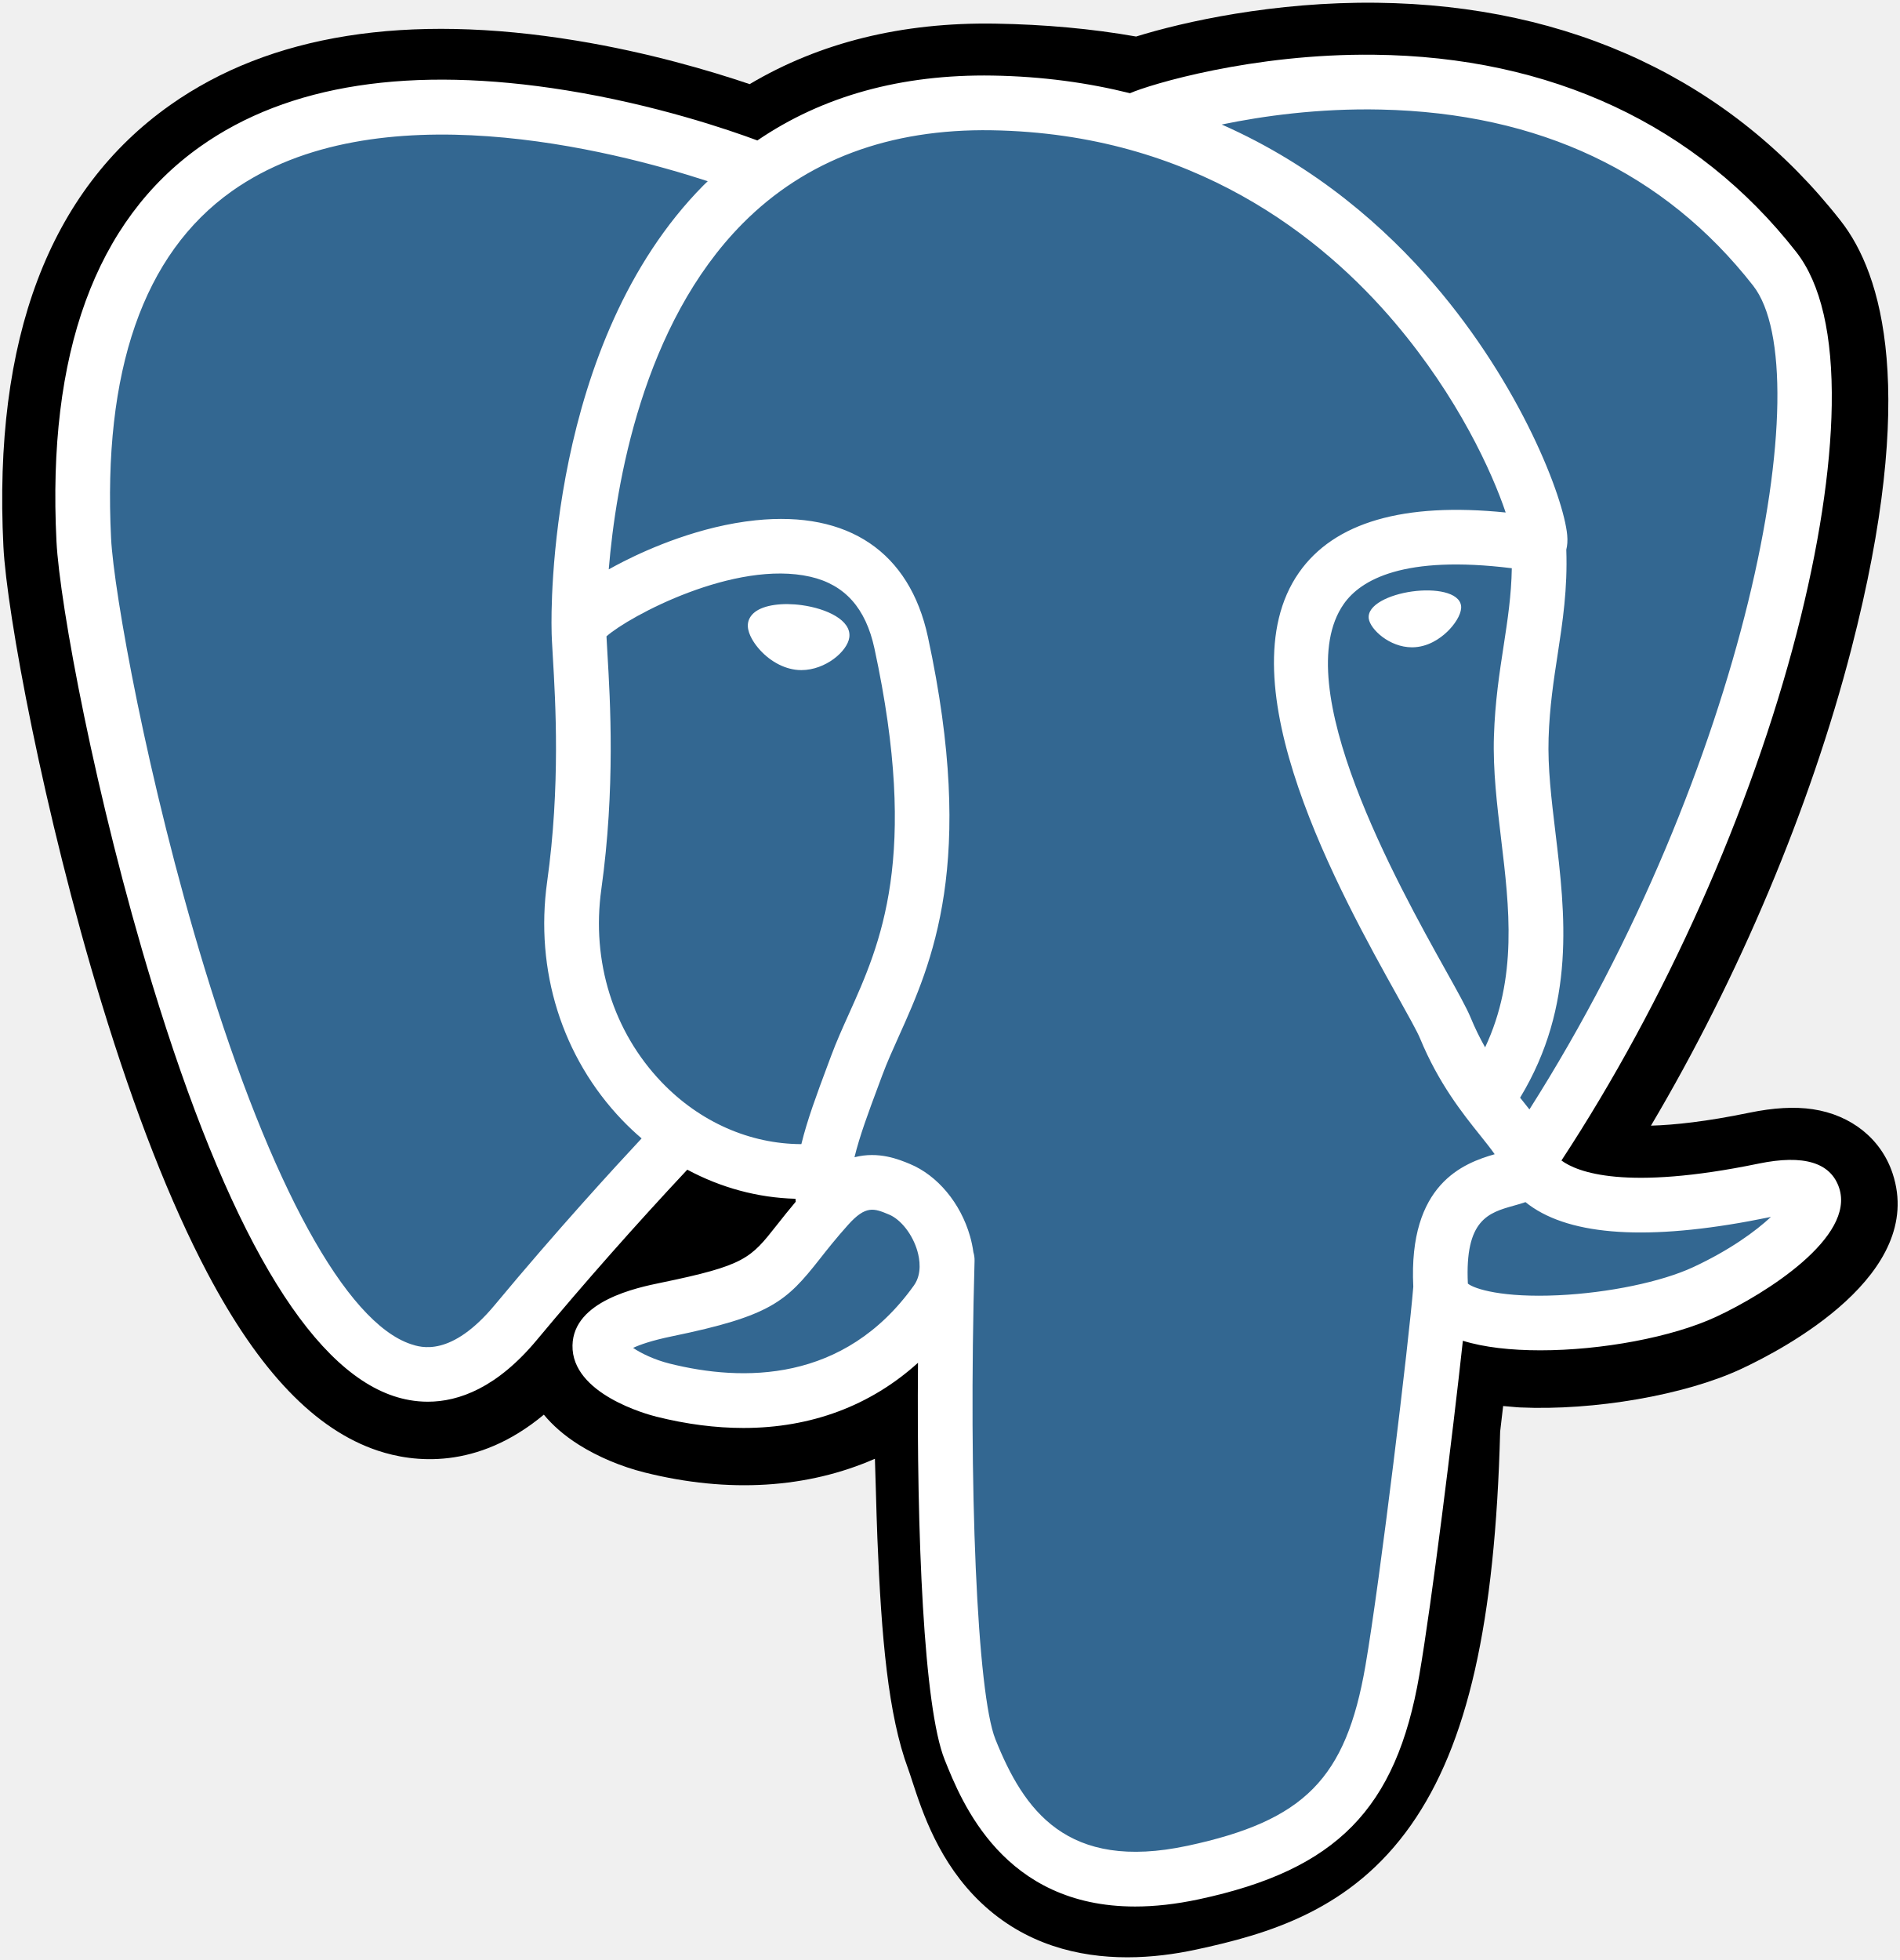
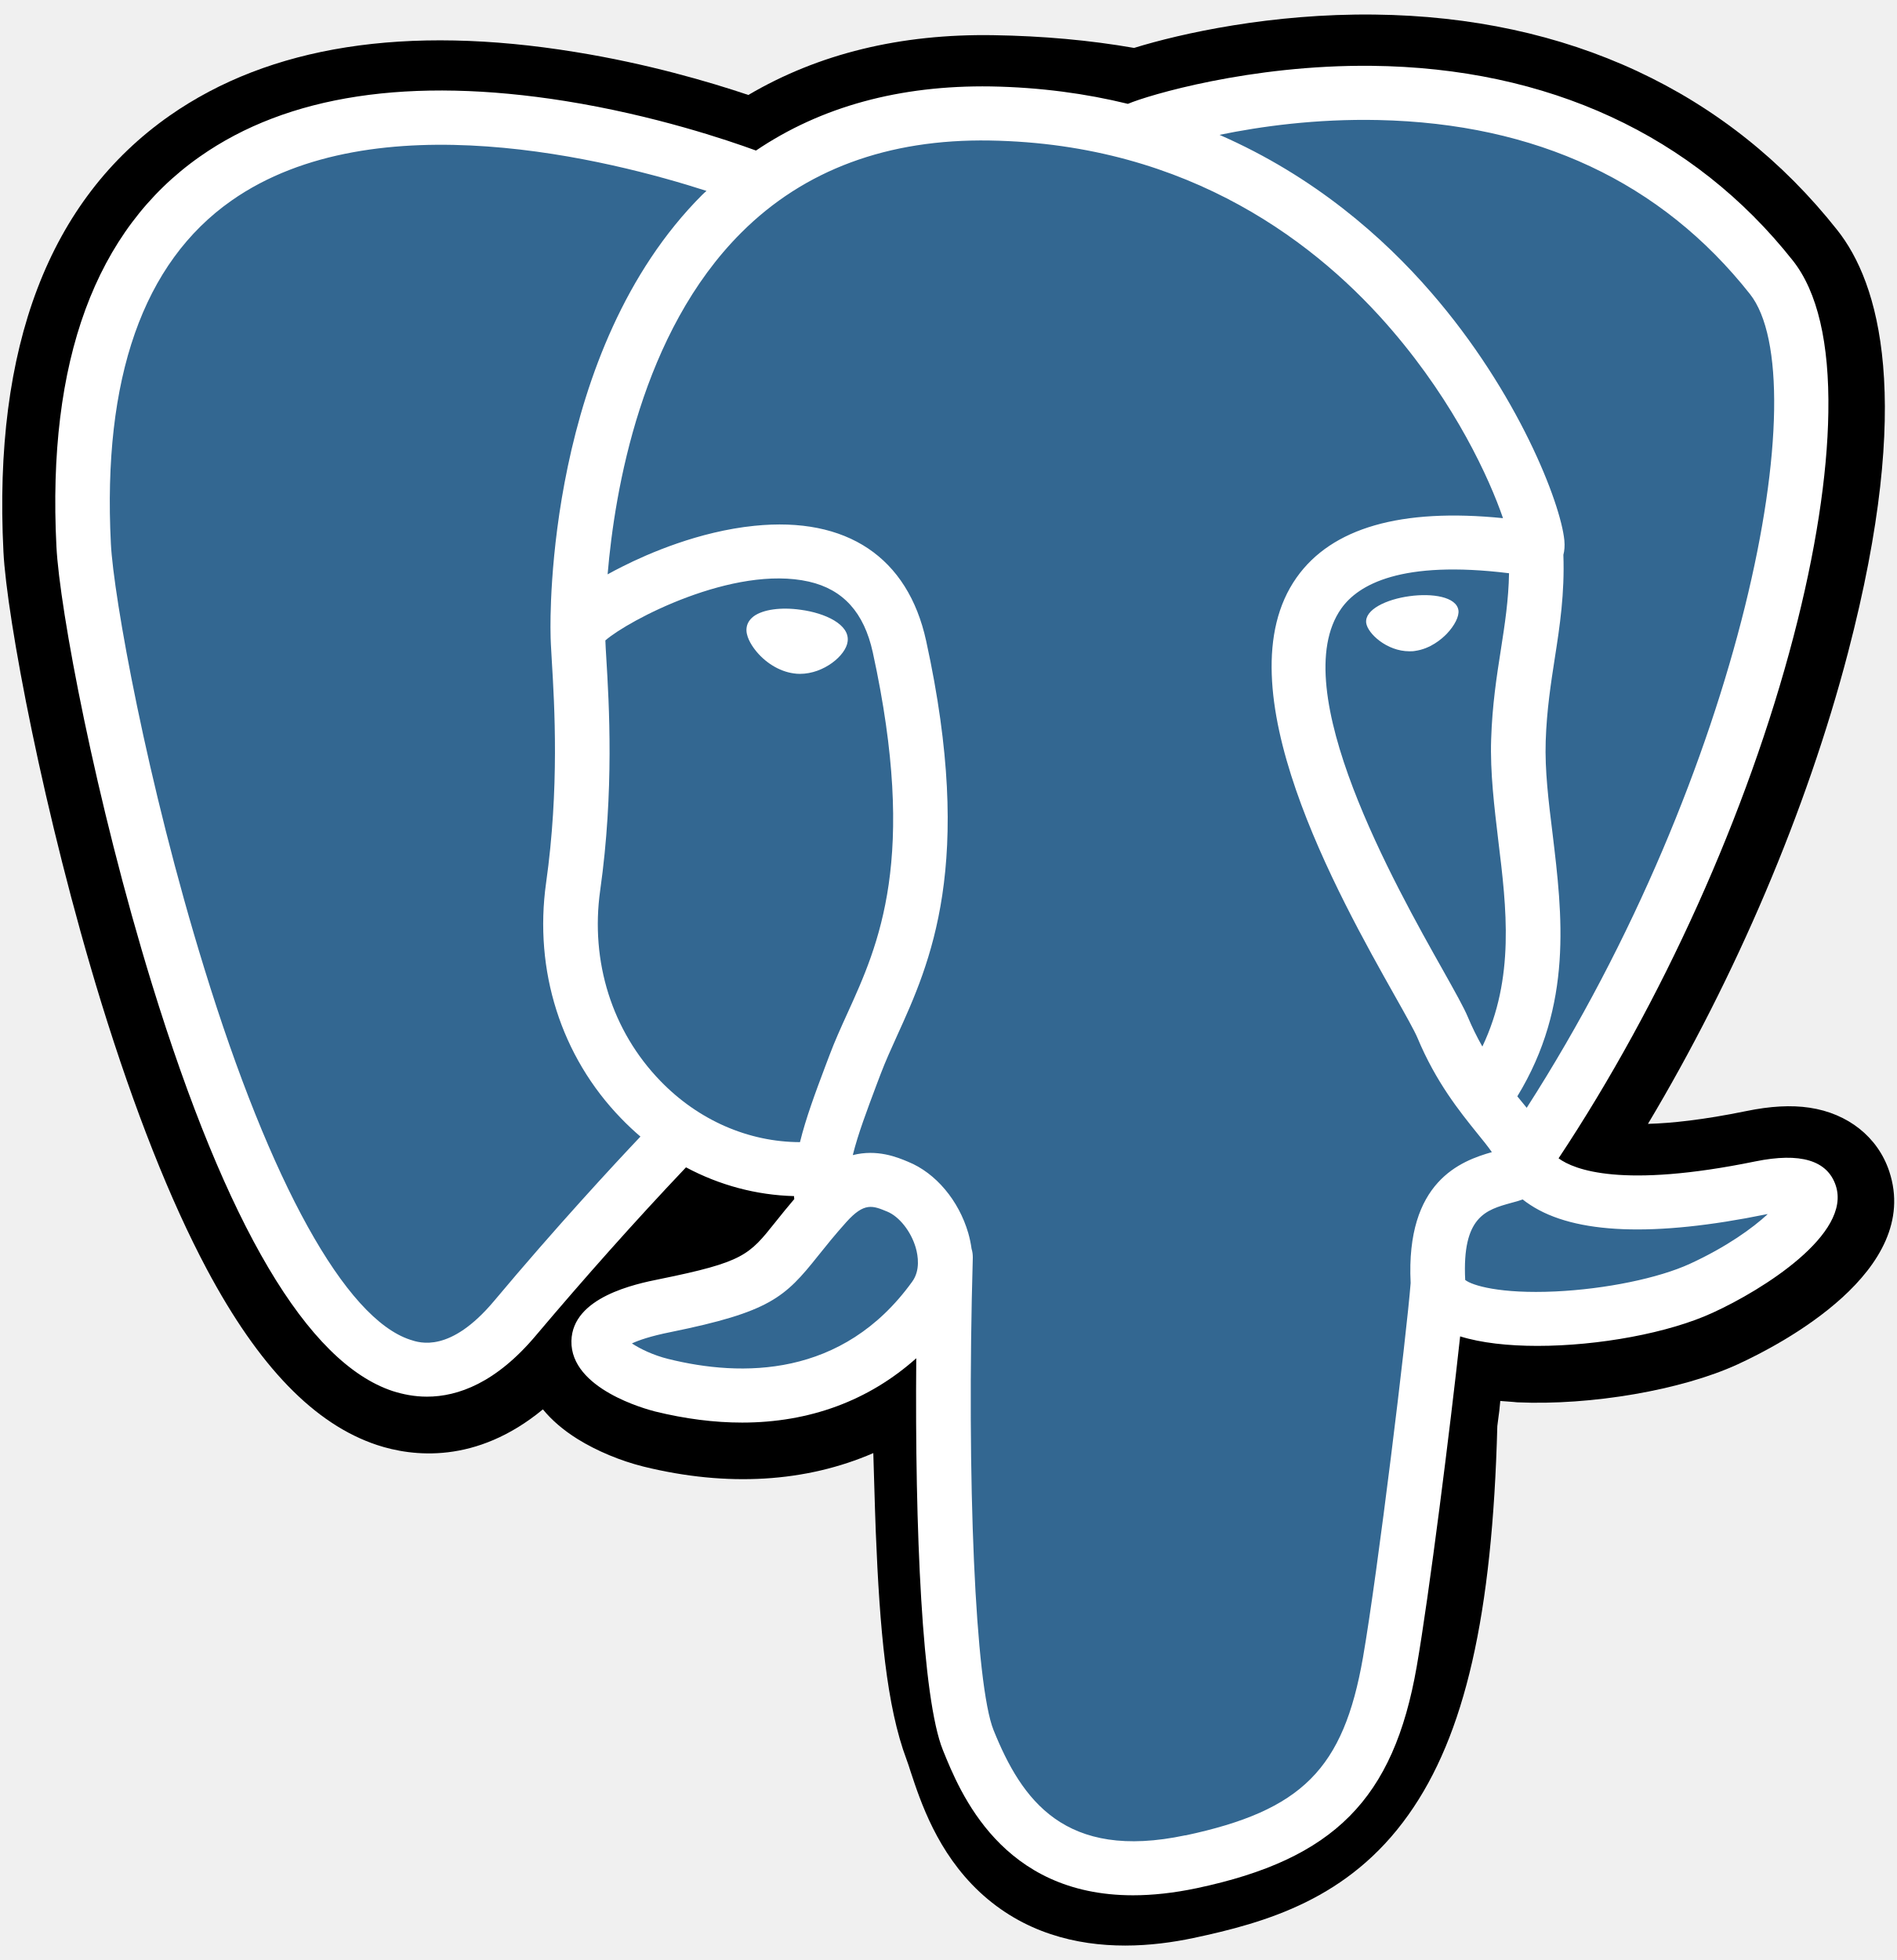
- <svg xmlns="http://www.w3.org/2000/svg" width="2424" height="2500" viewBox="0 0 256 264" preserveAspectRatio="xMinYMin meet">
-   <path d="M255.008 158.086c-1.535-4.649-5.556-7.887-10.756-8.664-2.452-.366-5.26-.21-8.583.475-5.792 1.195-10.089 1.65-13.225 1.738 11.837-19.985 21.462-42.775 27.003-64.228 8.96-34.689 4.172-50.492-1.423-57.64C233.217 10.847 211.614.683 185.552.372c-13.903-.17-26.108 2.575-32.475 4.549-5.928-1.046-12.302-1.63-18.99-1.738-12.537-.2-23.614 2.533-33.079 8.15-5.24-1.772-13.65-4.27-23.362-5.864-22.842-3.75-41.252-.828-54.718 8.685C6.622 25.672-.937 45.684.461 73.634c.444 8.874 5.408 35.874 13.224 61.48 4.492 14.718 9.282 26.94 14.237 36.33 7.027 13.315 14.546 21.156 22.987 23.972 4.731 1.576 13.327 2.68 22.368-4.85 1.146 1.388 2.675 2.767 4.704 4.048 2.577 1.625 5.728 2.953 8.875 3.74 11.341 2.835 21.964 2.126 31.027-1.848.056 1.612.099 3.152.135 4.482.06 2.157.12 4.272.199 6.25.537 13.374 1.447 23.773 4.143 31.049.148.4.347 1.01.557 1.657 1.345 4.118 3.594 11.012 9.316 16.411 5.925 5.593 13.092 7.308 19.656 7.308 3.292 0 6.433-.432 9.188-1.022 9.82-2.105 20.973-5.311 29.041-16.799 7.628-10.86 11.336-27.217 12.007-52.99.087-.729.167-1.425.244-2.088l.16-1.362 1.797.158.463.031c10.002.456 22.232-1.665 29.743-5.154 5.935-2.754 24.954-12.795 20.476-26.351" />
-   <path d="M237.906 160.722c-29.74 6.135-31.785-3.934-31.785-3.934 31.4-46.593 44.527-105.736 33.2-120.211-30.904-39.485-84.399-20.811-85.292-20.327l-.287.052c-5.876-1.22-12.451-1.946-19.842-2.067-13.456-.22-23.664 3.528-31.41 9.402 0 0-95.43-39.314-90.991 49.444.944 18.882 27.064 142.873 58.218 105.422 11.387-13.695 22.39-25.274 22.39-25.274 5.464 3.63 12.006 5.482 18.864 4.817l.533-.452c-.166 1.7-.09 3.363.213 5.332-8.026 8.967-5.667 10.541-21.711 13.844-16.235 3.346-6.698 9.302-.471 10.86 7.549 1.887 25.013 4.561 36.813-11.958l-.47 1.885c3.144 2.519 5.352 16.383 4.982 28.952-.37 12.568-.617 21.197 1.86 27.937 2.479 6.74 4.948 21.905 26.04 17.386 17.623-3.777 26.756-13.564 28.027-29.89.901-11.606 2.942-9.89 3.07-20.267l1.637-4.912c1.887-15.733.3-20.809 11.157-18.448l2.64.232c7.99.363 18.45-1.286 24.589-4.139 13.218-6.134 21.058-16.377 8.024-13.686h.002" fill="#336791" />
-   <path d="M108.076 81.525c-2.68-.373-5.107-.028-6.335.902-.69.523-.904 1.129-.962 1.546-.154 1.105.62 2.327 1.096 2.957 1.346 1.784 3.312 3.01 5.258 3.28.282.04.563.058.842.058 3.245 0 6.196-2.527 6.456-4.392.325-2.336-3.066-3.893-6.355-4.35M196.86 81.599c-.256-1.831-3.514-2.353-6.606-1.923-3.088.43-6.082 1.824-5.832 3.659.2 1.427 2.777 3.863 5.827 3.863.258 0 .518-.017.78-.054 2.036-.282 3.53-1.575 4.24-2.32 1.08-1.136 1.706-2.402 1.591-3.225" fill="#FFF" />
-   <path d="M247.802 160.025c-1.134-3.429-4.784-4.532-10.848-3.28-18.005 3.716-24.453 1.142-26.57-.417 13.995-21.32 25.508-47.092 31.719-71.137 2.942-11.39 4.567-21.968 4.7-30.59.147-9.463-1.465-16.417-4.789-20.665-13.402-17.125-33.072-26.311-56.882-26.563-16.369-.184-30.199 4.005-32.88 5.183-5.646-1.404-11.801-2.266-18.502-2.376-12.288-.199-22.91 2.743-31.704 8.74-3.82-1.422-13.692-4.811-25.765-6.756-20.872-3.36-37.458-.814-49.294 7.571-14.123 10.006-20.643 27.892-19.38 53.16.425 8.501 5.269 34.653 12.913 59.698 10.062 32.964 21 51.625 32.508 55.464 1.347.449 2.9.763 4.613.763 4.198 0 9.345-1.892 14.7-8.33a529.832 529.832 0 0 1 20.261-22.926c4.524 2.428 9.494 3.784 14.577 3.92.01.133.023.266.035.398a117.66 117.66 0 0 0-2.57 3.175c-3.522 4.471-4.255 5.402-15.592 7.736-3.225.666-11.79 2.431-11.916 8.435-.136 6.56 10.125 9.315 11.294 9.607 4.074 1.02 7.999 1.523 11.742 1.523 9.103 0 17.114-2.992 23.516-8.781-.197 23.386.778 46.43 3.586 53.451 2.3 5.748 7.918 19.795 25.664 19.794 2.604 0 5.47-.303 8.623-.979 18.521-3.97 26.564-12.156 29.675-30.203 1.665-9.645 4.522-32.676 5.866-45.03 2.836.885 6.487 1.29 10.434 1.289 8.232 0 17.731-1.749 23.688-4.514 6.692-3.108 18.768-10.734 16.578-17.36zm-44.106-83.48c-.061 3.647-.563 6.958-1.095 10.414-.573 3.717-1.165 7.56-1.314 12.225-.147 4.54.42 9.26.968 13.825 1.108 9.22 2.245 18.712-2.156 28.078a36.508 36.508 0 0 1-1.95-4.009c-.547-1.326-1.735-3.456-3.38-6.404-6.399-11.476-21.384-38.35-13.713-49.316 2.285-3.264 8.084-6.62 22.64-4.813zm-17.644-61.787c21.334.471 38.21 8.452 50.158 23.72 9.164 11.711-.927 64.998-30.14 110.969a171.33 171.33 0 0 0-.886-1.117l-.37-.462c7.549-12.467 6.073-24.802 4.759-35.738-.54-4.488-1.05-8.727-.92-12.709.134-4.22.692-7.84 1.232-11.34.663-4.313 1.338-8.776 1.152-14.037.139-.552.195-1.204.122-1.978-.475-5.045-6.235-20.144-17.975-33.81-6.422-7.475-15.787-15.84-28.574-21.482 5.5-1.14 13.021-2.203 21.442-2.016zM66.674 175.778c-5.9 7.094-9.974 5.734-11.314 5.288-8.73-2.912-18.86-21.364-27.791-50.624-7.728-25.318-12.244-50.777-12.602-57.916-1.128-22.578 4.345-38.313 16.268-46.769 19.404-13.76 51.306-5.524 64.125-1.347-.184.182-.376.352-.558.537-21.036 21.244-20.537 57.54-20.485 59.759-.002.856.07 2.068.168 3.735.362 6.105 1.036 17.467-.764 30.334-1.672 11.957 2.014 23.66 10.111 32.109a36.275 36.275 0 0 0 2.617 2.468c-3.604 3.86-11.437 12.396-19.775 22.426zm22.479-29.993c-6.526-6.81-9.49-16.282-8.133-25.99 1.9-13.592 1.199-25.43.822-31.79-.053-.89-.1-1.67-.127-2.285 3.073-2.725 17.314-10.355 27.47-8.028 4.634 1.061 7.458 4.217 8.632 9.645 6.076 28.103.804 39.816-3.432 49.229-.873 1.939-1.698 3.772-2.402 5.668l-.546 1.466c-1.382 3.706-2.668 7.152-3.465 10.424-6.938-.02-13.687-2.984-18.819-8.34zm1.065 37.9c-2.026-.506-3.848-1.385-4.917-2.114.893-.42 2.482-.992 5.238-1.56 13.337-2.745 15.397-4.683 19.895-10.394 1.031-1.31 2.2-2.794 3.819-4.602l.002-.002c2.411-2.7 3.514-2.242 5.514-1.412 1.621.67 3.2 2.702 3.84 4.938.303 1.056.643 3.06-.47 4.62-9.396 13.156-23.088 12.987-32.921 10.526zm69.799 64.952c-16.316 3.496-22.093-4.829-25.9-14.346-2.457-6.144-3.665-33.85-2.808-64.447.011-.407-.047-.8-.159-1.17a15.444 15.444 0 0 0-.456-2.162c-1.274-4.452-4.379-8.176-8.104-9.72-1.48-.613-4.196-1.738-7.46-.903.696-2.868 1.903-6.107 3.212-9.614l.549-1.475c.618-1.663 1.394-3.386 2.214-5.21 4.433-9.848 10.504-23.337 3.915-53.81-2.468-11.414-10.71-16.988-23.204-15.693-7.49.775-14.343 3.797-17.761 5.53-.735.372-1.407.732-2.035 1.082.954-11.5 4.558-32.992 18.04-46.59 8.489-8.56 19.794-12.788 33.568-12.56 27.14.444 44.544 14.372 54.366 25.979 8.464 10.001 13.047 20.076 14.876 25.51-13.755-1.399-23.11 1.316-27.852 8.096-10.317 14.748 5.644 43.372 13.315 57.129 1.407 2.521 2.621 4.7 3.003 5.626 2.498 6.054 5.732 10.096 8.093 13.046.724.904 1.426 1.781 1.96 2.547-4.166 1.201-11.649 3.976-10.967 17.847-.55 6.96-4.461 39.546-6.448 51.059-2.623 15.21-8.22 20.875-23.957 24.25zm68.104-77.936c-4.26 1.977-11.389 3.46-18.161 3.779-7.48.35-11.288-.838-12.184-1.569-.42-8.644 2.797-9.547 6.202-10.503.535-.15 1.057-.297 1.561-.473.313.255.656.508 1.032.756 6.012 3.968 16.735 4.396 31.874 1.271l.166-.033c-2.042 1.909-5.536 4.471-10.49 6.772z" fill="#FFF" />
+ <svg xmlns="http://www.w3.org/2000/svg" width="60px" height="62px" viewBox="0 0 60 62" version="1.1">
+   <g id="surface1">
+     <path style=" stroke:none;fill-rule:nonzero;fill:rgb(0%,0%,0%);fill-opacity:1;" d="M 59.77 37.051 C 59.41 35.969 58.465 35.219 57.246 35.039 C 56.672 34.953 56.012 34.988 55.238 35.148 C 53.879 35.426 52.871 35.531 52.137 35.551 C 54.91 30.914 57.164 25.629 58.465 20.648 C 60.566 12.602 59.441 8.938 58.129 7.281 C 54.66 2.891 49.598 0.531 43.488 0.461 C 40.23 0.422 37.371 1.055 35.879 1.516 C 34.488 1.273 32.996 1.137 31.426 1.113 C 28.488 1.066 25.895 1.699 23.676 3.004 C 22.445 2.59 20.477 2.012 18.199 1.645 C 12.844 0.773 8.531 1.449 5.371 3.656 C 1.551 6.328 -0.219 10.973 0.109 17.453 C 0.211 19.516 1.379 25.781 3.207 31.723 C 4.262 35.133 5.383 37.969 6.543 40.148 C 8.191 43.238 9.953 45.055 11.934 45.711 C 13.039 46.074 15.055 46.332 17.176 44.582 C 17.441 44.906 17.801 45.227 18.277 45.523 C 18.883 45.898 19.621 46.207 20.355 46.391 C 23.016 47.047 25.504 46.887 27.629 45.965 C 27.641 46.336 27.652 46.691 27.66 47 C 27.676 47.5 27.688 47.992 27.707 48.453 C 27.832 51.555 28.047 53.969 28.68 55.656 C 28.715 55.746 28.762 55.891 28.809 56.039 C 29.125 56.996 29.652 58.594 30.992 59.848 C 32.383 61.145 34.059 61.543 35.598 61.543 C 36.371 61.543 37.105 61.441 37.754 61.305 C 40.055 60.816 42.668 60.074 44.559 57.406 C 46.348 54.891 47.215 51.094 47.371 45.113 C 47.395 44.945 47.41 44.785 47.434 44.629 L 47.465 44.316 L 47.887 44.348 L 47.996 44.359 C 50.34 44.465 53.207 43.969 54.969 43.16 C 56.359 42.523 60.816 40.195 59.77 37.051 " />
+     <path style=" stroke:none;fill-rule:nonzero;fill:rgb(20%,40.392%,56.863%);fill-opacity:1;" d="M 55.758 37.66 C 48.789 39.082 48.309 36.75 48.309 36.75 C 55.668 25.938 58.746 12.219 56.09 8.859 C 48.848 -0.301 36.309 4.031 36.098 4.145 L 36.031 4.156 C 34.656 3.871 33.113 3.703 31.383 3.676 C 28.23 3.625 25.836 4.492 24.02 5.855 C 24.02 5.855 1.656 -3.262 2.695 17.328 C 2.914 21.711 9.039 50.473 16.34 41.785 C 19.008 38.605 21.59 35.922 21.59 35.922 C 22.871 36.762 24.402 37.195 26.012 37.039 L 26.133 36.934 C 26.094 37.328 26.113 37.715 26.184 38.172 C 24.301 40.254 24.855 40.617 21.094 41.383 C 17.293 42.16 19.527 43.543 20.984 43.902 C 22.754 44.34 26.848 44.961 29.613 41.129 L 29.504 41.566 C 30.238 42.148 30.754 45.367 30.672 48.281 C 30.582 51.199 30.523 53.199 31.105 54.762 C 31.688 56.328 32.266 59.848 37.211 58.797 C 41.34 57.922 43.48 55.652 43.777 51.863 C 43.988 49.168 44.465 49.57 44.5 47.164 L 44.883 46.02 C 45.324 42.371 44.953 41.195 47.496 41.742 L 48.113 41.797 C 49.988 41.883 52.438 41.5 53.879 40.836 C 56.977 39.414 58.812 37.039 55.758 37.66 " />
+     <path style=" stroke:none;fill-rule:nonzero;fill:rgb(100%,100%,100%);fill-opacity:1;" d="M 25.332 19.289 C 24.703 19.199 24.137 19.281 23.844 19.496 C 23.684 19.617 23.633 19.758 23.621 19.855 C 23.582 20.109 23.766 20.395 23.879 20.543 C 24.191 20.953 24.652 21.238 25.109 21.301 C 25.176 21.312 25.242 21.316 25.309 21.316 C 26.066 21.316 26.762 20.73 26.816 20.297 C 26.895 19.754 26.102 19.391 25.332 19.289 M 46.141 19.305 C 46.078 18.879 45.316 18.758 44.59 18.859 C 43.867 18.957 43.168 19.281 43.223 19.707 C 43.27 20.039 43.875 20.602 44.59 20.602 C 44.652 20.602 44.711 20.602 44.77 20.59 C 45.25 20.523 45.602 20.223 45.77 20.051 C 46.02 19.789 46.168 19.496 46.141 19.305 " />
+     <path style=" stroke:none;fill-rule:nonzero;fill:rgb(100%,100%,100%);fill-opacity:1;" d="M 58.078 37.5 C 57.812 36.703 56.957 36.449 55.535 36.738 C 51.316 37.602 49.805 37.004 49.309 36.641 C 52.59 31.695 55.285 25.715 56.742 20.137 C 57.434 17.496 57.816 15.043 57.844 13.039 C 57.879 10.848 57.5 9.23 56.723 8.246 C 53.582 4.273 48.969 2.141 43.391 2.082 C 39.555 2.043 36.312 3.016 35.684 3.285 C 34.359 2.961 32.918 2.762 31.348 2.734 C 28.469 2.691 25.977 3.371 23.918 4.762 C 23.02 4.434 20.707 3.648 17.879 3.195 C 12.988 2.418 9.098 3.004 6.324 4.953 C 3.016 7.273 1.488 11.422 1.785 17.285 C 1.883 19.258 3.02 25.324 4.809 31.133 C 7.168 38.781 9.73 43.113 12.426 44.004 C 12.746 44.105 13.105 44.18 13.508 44.18 C 14.492 44.18 15.699 43.738 16.953 42.246 C 18.488 40.43 20.066 38.652 21.703 36.926 C 22.762 37.492 23.93 37.805 25.121 37.836 C 25.121 37.867 25.125 37.898 25.129 37.93 C 24.922 38.172 24.723 38.418 24.527 38.664 C 23.699 39.703 23.527 39.922 20.871 40.461 C 20.113 40.613 18.109 41.027 18.078 42.418 C 18.047 43.938 20.453 44.578 20.723 44.648 C 21.68 44.883 22.598 45 23.48 45 C 25.613 45 27.488 44.305 28.988 42.965 C 28.941 48.387 29.172 53.734 29.832 55.363 C 30.371 56.695 31.684 59.953 35.844 59.953 C 36.453 59.953 37.129 59.883 37.867 59.727 C 42.207 58.809 44.09 56.91 44.82 52.723 C 45.211 50.484 45.883 45.141 46.195 42.273 C 46.859 42.48 47.715 42.574 48.641 42.574 C 50.57 42.574 52.797 42.168 54.191 41.523 C 55.762 40.805 58.59 39.035 58.078 37.5 Z M 47.742 18.133 C 47.727 18.977 47.609 19.746 47.484 20.547 C 47.348 21.41 47.211 22.301 47.176 23.383 C 47.141 24.438 47.277 25.531 47.402 26.59 C 47.664 28.73 47.93 30.934 46.898 33.105 C 46.727 32.805 46.574 32.492 46.441 32.176 C 46.312 31.867 46.035 31.375 45.652 30.691 C 44.152 28.027 40.637 21.793 42.434 19.25 C 42.969 18.492 44.328 17.711 47.742 18.133 Z M 43.605 3.797 C 48.605 3.906 52.562 5.758 55.363 9.301 C 57.512 12.016 55.145 24.379 48.301 35.043 C 48.23 34.957 48.16 34.871 48.09 34.785 L 48.004 34.68 C 49.773 31.785 49.426 28.926 49.121 26.387 C 48.992 25.344 48.871 24.363 48.902 23.441 C 48.934 22.461 49.066 21.617 49.191 20.809 C 49.348 19.809 49.504 18.77 49.461 17.551 C 49.496 17.422 49.508 17.27 49.492 17.094 C 49.379 15.922 48.027 12.418 45.277 9.25 C 43.773 7.512 41.578 5.574 38.582 4.266 C 39.871 4 41.629 3.754 43.605 3.797 Z M 15.629 41.156 C 14.246 42.801 13.289 42.484 12.977 42.379 C 10.926 41.707 8.555 37.422 6.465 30.637 C 4.648 24.762 3.59 18.855 3.508 17.199 C 3.242 11.961 4.527 8.309 7.32 6.348 C 11.867 3.156 19.344 5.07 22.352 6.039 C 22.309 6.078 22.262 6.117 22.219 6.16 C 17.289 11.09 17.406 19.508 17.418 20.027 C 17.418 20.223 17.434 20.504 17.457 20.891 C 17.543 22.309 17.699 24.941 17.277 27.926 C 16.887 30.703 17.75 33.418 19.648 35.375 C 19.844 35.578 20.047 35.77 20.262 35.953 C 19.418 36.844 17.582 38.824 15.629 41.156 Z M 20.895 34.195 C 19.363 32.617 18.672 30.418 18.988 28.168 C 19.434 25.012 19.27 22.266 19.18 20.789 C 19.168 20.582 19.156 20.402 19.152 20.258 C 19.871 19.629 23.207 17.859 25.59 18.398 C 26.676 18.645 27.336 19.375 27.613 20.637 C 29.035 27.152 27.801 29.875 26.809 32.055 C 26.605 32.504 26.41 32.934 26.246 33.371 L 26.117 33.711 C 25.793 34.57 25.496 35.371 25.309 36.129 C 23.68 36.125 22.098 35.438 20.895 34.195 Z M 21.145 42.988 C 20.668 42.871 20.246 42.664 19.992 42.496 C 20.203 42.398 20.574 42.266 21.219 42.137 C 24.348 41.5 24.828 41.051 25.883 39.723 C 26.125 39.422 26.398 39.078 26.777 38.656 C 27.344 38.027 27.605 38.133 28.074 38.328 C 28.449 38.484 28.824 38.953 28.973 39.473 C 29.043 39.719 29.121 40.184 28.859 40.543 C 26.656 43.598 23.449 43.559 21.145 42.988 Z M 37.504 58.055 C 33.68 58.867 32.324 56.934 31.434 54.73 C 30.859 53.301 30.574 46.875 30.777 39.777 C 30.777 39.68 30.766 39.59 30.738 39.504 C 30.715 39.336 30.68 39.168 30.633 39.004 C 30.332 37.973 29.605 37.105 28.73 36.75 C 28.387 36.605 27.75 36.344 26.98 36.539 C 27.145 35.871 27.43 35.121 27.734 34.309 L 27.863 33.969 C 28.012 33.578 28.191 33.18 28.383 32.758 C 29.422 30.473 30.848 27.344 29.301 20.273 C 28.723 17.629 26.793 16.332 23.863 16.633 C 22.105 16.812 20.504 17.512 19.699 17.918 C 19.527 18.004 19.371 18.086 19.223 18.168 C 19.449 15.5 20.293 10.512 23.453 7.359 C 25.441 5.371 28.09 4.391 31.316 4.445 C 37.68 4.551 41.762 7.777 44.062 10.473 C 46.047 12.793 47.117 15.129 47.551 16.391 C 44.324 16.066 42.133 16.695 41.02 18.27 C 38.602 21.688 42.344 28.332 44.141 31.523 C 44.469 32.105 44.754 32.613 44.844 32.828 C 45.43 34.234 46.188 35.168 46.738 35.852 C 46.91 36.062 47.074 36.266 47.199 36.445 C 46.223 36.723 44.469 37.367 44.629 40.586 C 44.504 42.199 43.586 49.758 43.121 52.43 C 42.504 55.961 41.191 57.273 37.504 58.059 Z M 53.465 39.977 C 52.469 40.434 50.797 40.777 49.211 40.852 C 47.457 40.934 46.566 40.66 46.355 40.488 C 46.254 38.48 47.012 38.273 47.809 38.051 C 47.934 38.02 48.055 37.984 48.172 37.941 C 48.246 38 48.328 38.059 48.418 38.117 C 49.824 39.039 52.336 39.137 55.887 38.41 L 55.926 38.406 C 55.449 38.848 54.629 39.441 53.465 39.977 Z M 53.465 39.977 " />
+   </g>
</svg>
